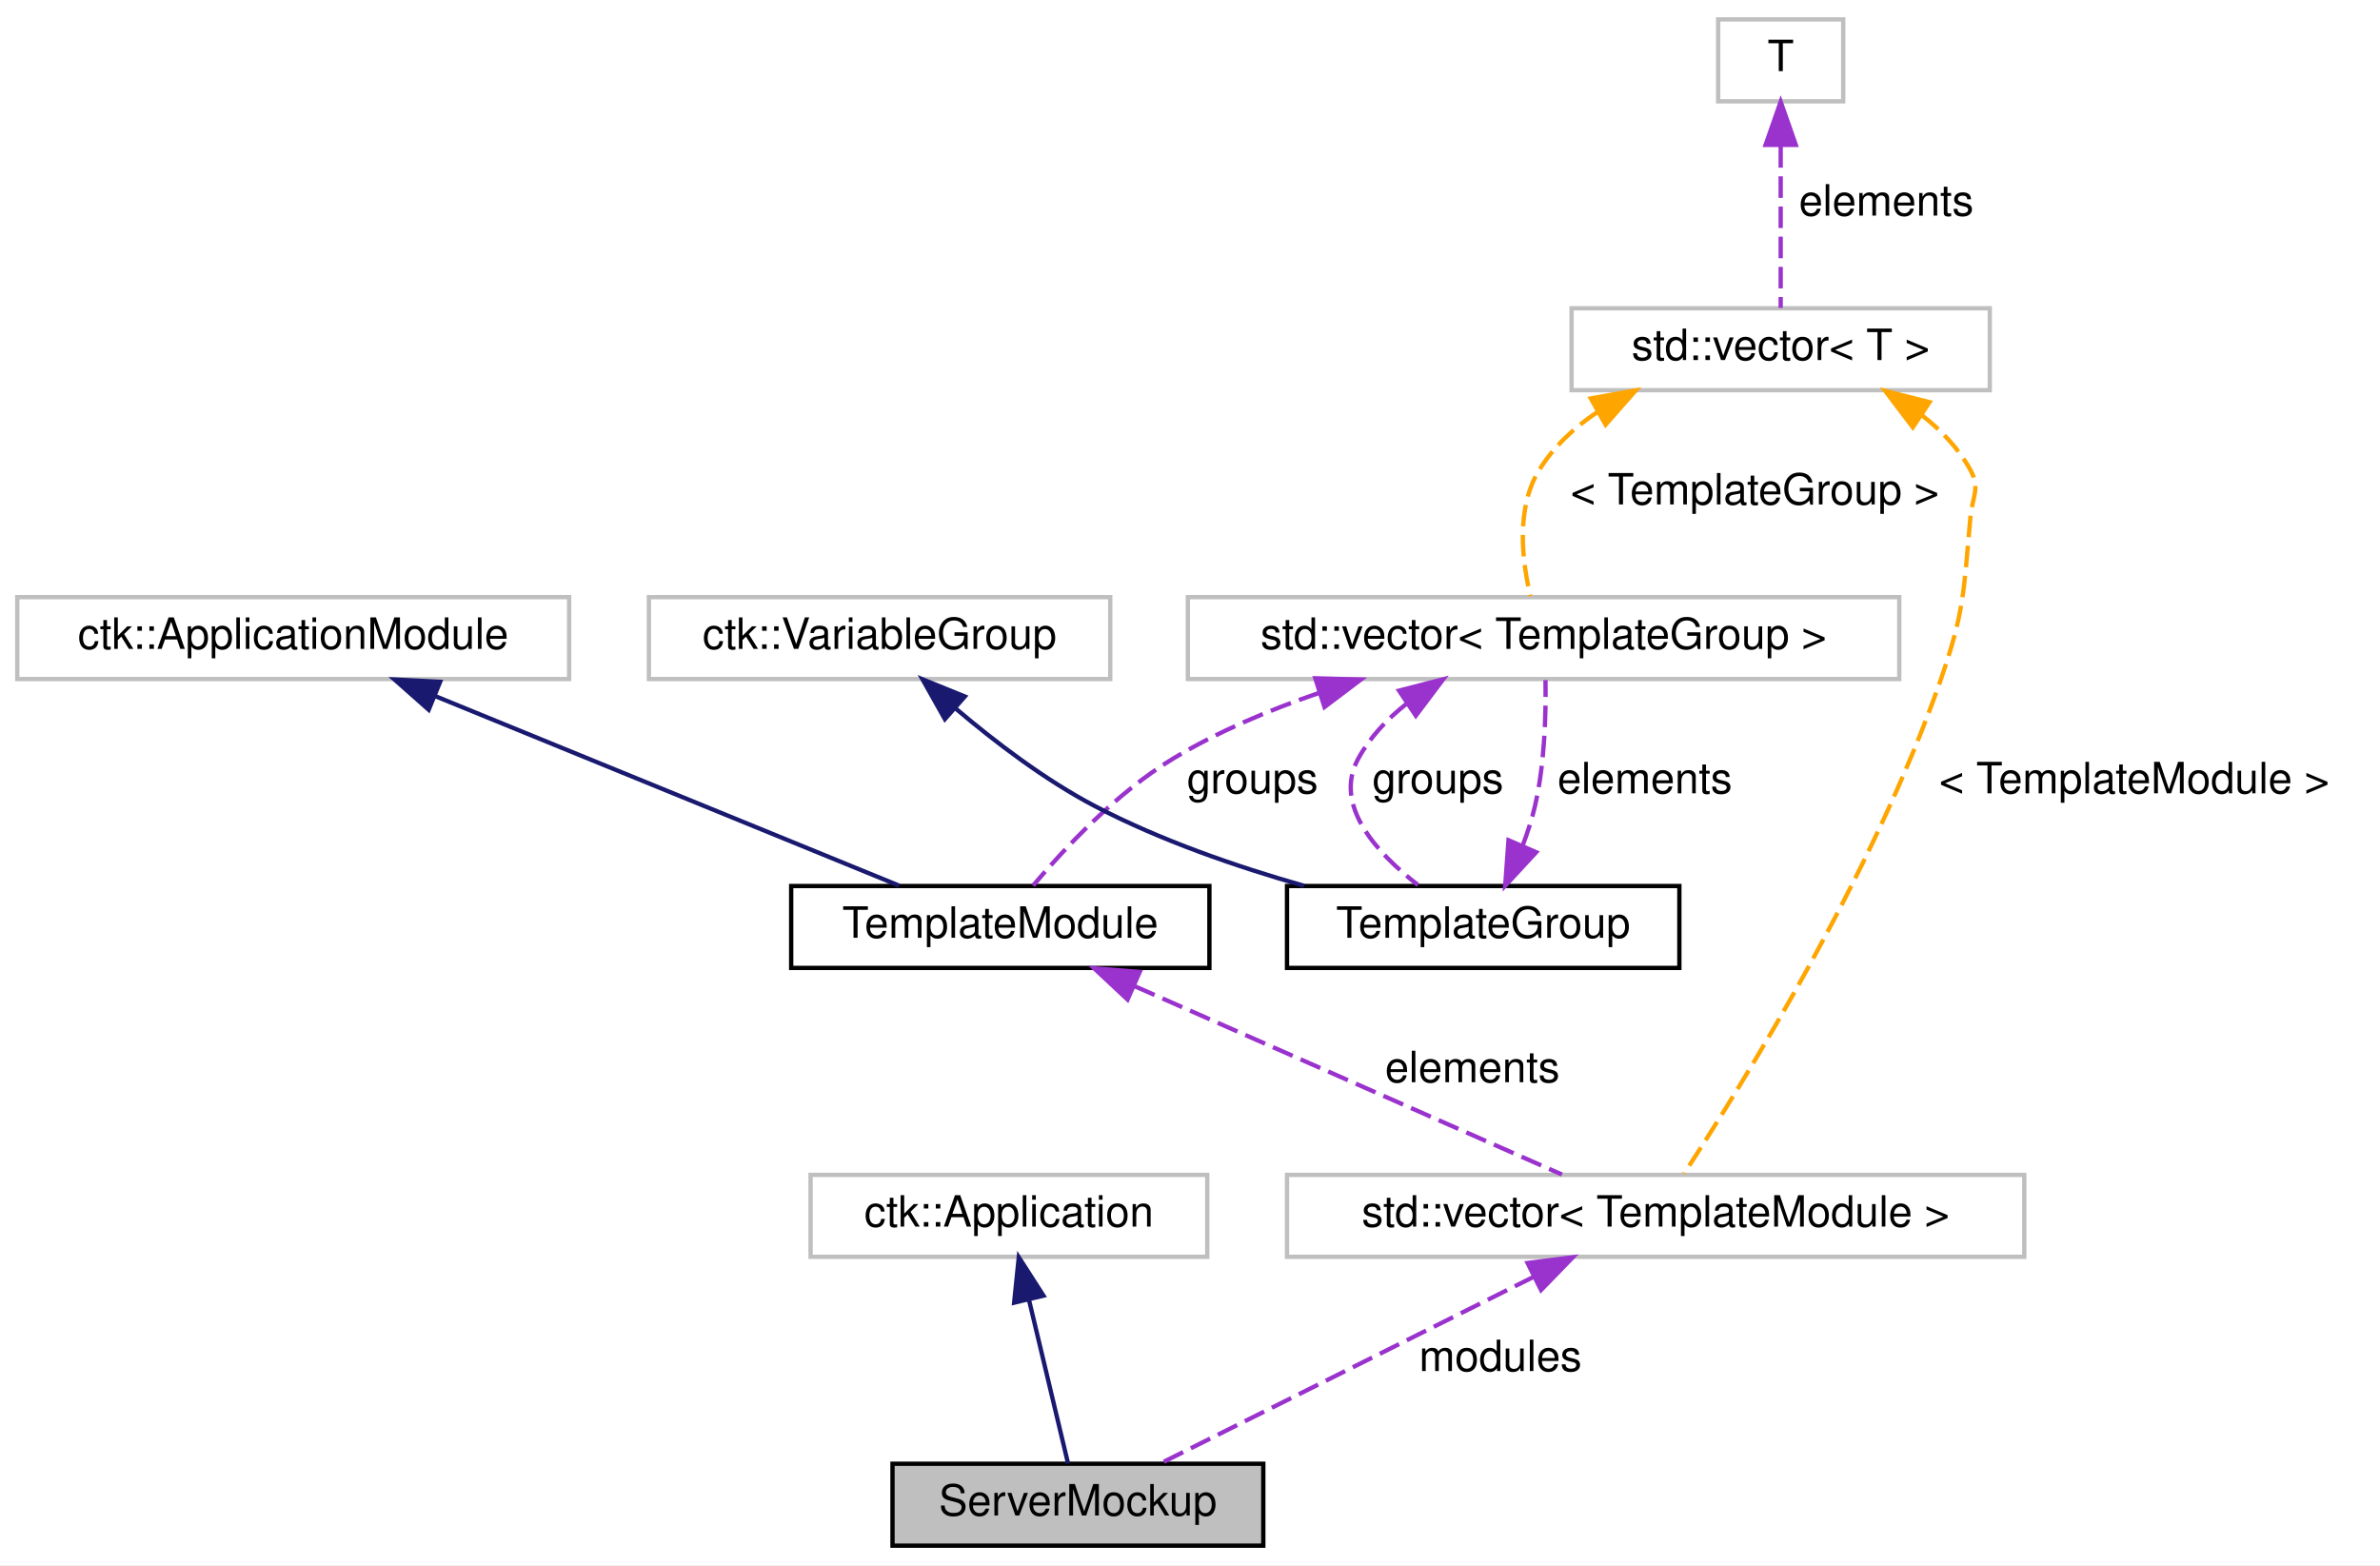
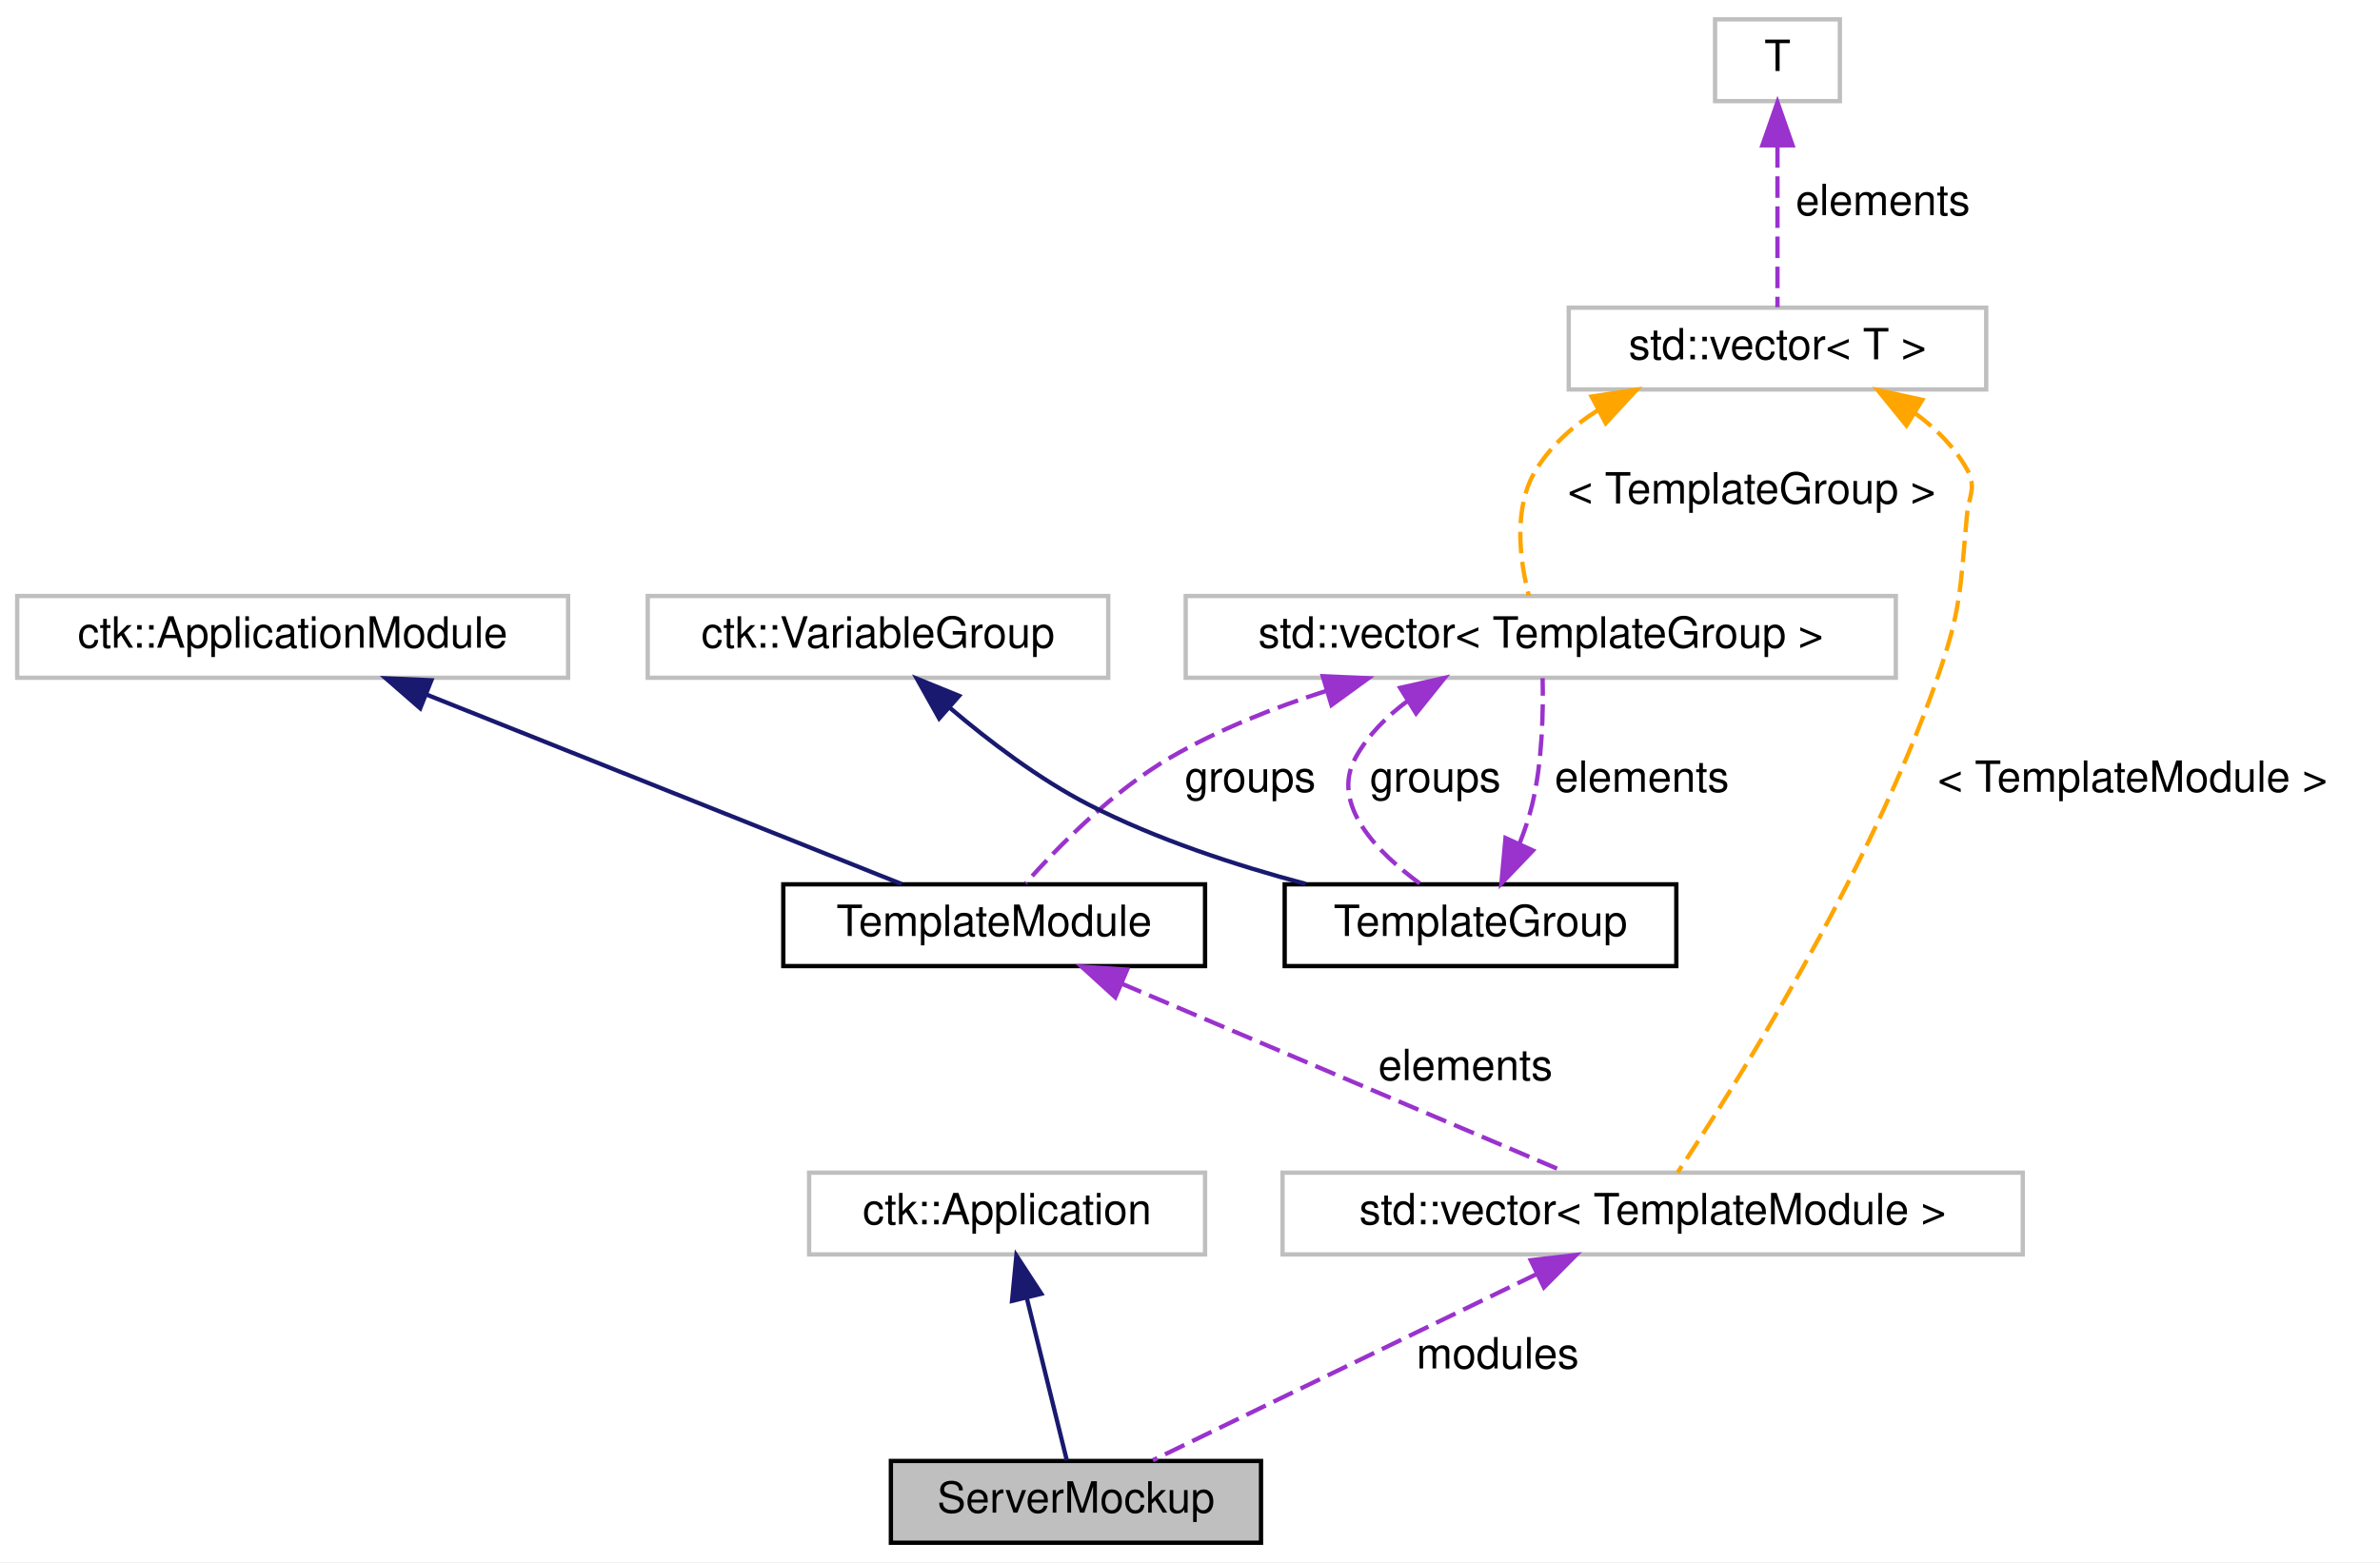
- <svg xmlns="http://www.w3.org/2000/svg" xmlns:xlink="http://www.w3.org/1999/xlink" width="552pt" height="363pt" viewBox="0.00 0.00 552.00 363.00">
+ <svg xmlns="http://www.w3.org/2000/svg" xmlns:xlink="http://www.w3.org/1999/xlink" width="553pt" height="363pt" viewBox="0.00 0.00 553.00 363.00">
  <g id="graph0" class="graph" transform="scale(1 1) rotate(0) translate(4 359)">
-     <polygon fill="#ffffff" stroke="transparent" points="-4,4 -4,-359 548,-359 548,4 -4,4" />
+     <polygon fill="white" stroke="transparent" points="-4,4 -4,-359 549,-359 549,4 -4,4" />
    <g id="node1" class="node">
-       <polygon fill="#bfbfbf" stroke="#000000" points="203,-.5 203,-19.5 289,-19.5 289,-.5 203,-.5" />
-       <text text-anchor="middle" x="246" y="-7.5" font-family="Helvetica,sans-Serif" font-size="10.00" fill="#000000">ServerMockup</text>
+       <g id="a_node1">
+         <a xlink:title=" ">
+           <polygon fill="#bfbfbf" stroke="black" points="203,-0.5 203,-19.5 289,-19.5 289,-0.5 203,-0.5" />
+           <text text-anchor="middle" x="246" y="-7.5" font-family="Helvetica,sans-Serif" font-size="10.00">ServerMockup</text>
+         </a>
+       </g>
    </g>
    <g id="node2" class="node">
-       <polygon fill="#ffffff" stroke="#bfbfbf" points="184,-67.5 184,-86.5 276,-86.5 276,-67.5 184,-67.5" />
-       <text text-anchor="middle" x="230" y="-74.5" font-family="Helvetica,sans-Serif" font-size="10.00" fill="#000000">ctk::Application</text>
+       <g id="a_node2">
+         <a xlink:title=" ">
+           <polygon fill="white" stroke="#bfbfbf" points="184,-67.5 184,-86.5 276,-86.5 276,-67.5 184,-67.5" />
+           <text text-anchor="middle" x="230" y="-74.5" font-family="Helvetica,sans-Serif" font-size="10.00">ctk::Application</text>
+         </a>
+       </g>
    </g>
    <g id="edge1" class="edge">
-       <path fill="none" stroke="#191970" d="M234.66,-57.486C237.635,-45.029 241.361,-29.426 243.712,-19.582" />
-       <polygon fill="#191970" stroke="#191970" points="231.211,-56.861 232.292,-67.4 238.019,-58.487 231.211,-56.861" />
+       <path fill="none" stroke="midnightblue" d="M234.57,-57.41C237.63,-44.99 241.52,-29.22 243.88,-19.63" />
+       <polygon fill="midnightblue" stroke="midnightblue" points="231.15,-56.69 232.16,-67.23 237.95,-58.36 231.15,-56.69" />
    </g>
    <g id="node3" class="node">
-       <polygon fill="#ffffff" stroke="#bfbfbf" points="294.5,-67.5 294.5,-86.5 465.5,-86.5 465.5,-67.5 294.5,-67.5" />
-       <text text-anchor="middle" x="380" y="-74.5" font-family="Helvetica,sans-Serif" font-size="10.00" fill="#000000">std::vector&lt; TemplateModule &gt;</text>
+       <g id="a_node3">
+         <a xlink:title=" ">
+           <polygon fill="white" stroke="#bfbfbf" points="294,-67.5 294,-86.5 466,-86.5 466,-67.5 294,-67.5" />
+           <text text-anchor="middle" x="380" y="-74.5" font-family="Helvetica,sans-Serif" font-size="10.00">std::vector&lt; TemplateModule &gt;</text>
+         </a>
+       </g>
    </g>
    <g id="edge2" class="edge">
-       <path fill="none" stroke="#9a32cd" stroke-dasharray="5,2" d="M351.803,-62.901C325.778,-49.889 287.835,-30.917 265.163,-19.582" />
-       <polygon fill="#9a32cd" stroke="#9a32cd" points="350.291,-66.059 360.801,-67.4 353.422,-59.798 350.291,-66.059" />
-       <text text-anchor="middle" x="344" y="-41" font-family="Helvetica,sans-Serif" font-size="10.00" fill="#000000"> modules</text>
+       <path fill="none" stroke="#9a32cd" stroke-dasharray="5,2" d="M353.08,-62.94C326.54,-50.07 286.73,-30.76 263.87,-19.67" />
+       <polygon fill="#9a32cd" stroke="#9a32cd" points="351.68,-66.15 362.21,-67.37 354.74,-59.85 351.68,-66.15" />
+       <text text-anchor="middle" x="344" y="-41" font-family="Helvetica,sans-Serif" font-size="10.00"> modules</text>
    </g>
    <g id="node4" class="node">
      <g id="a_node4">
-         <a xlink:href="struct_template_module.html" target="_top" xlink:title="This module holds all control system variables read from the input xml file. ">
-           <polygon fill="#ffffff" stroke="#000000" points="179.5,-134.5 179.5,-153.5 276.5,-153.5 276.5,-134.5 179.5,-134.5" />
-           <text text-anchor="middle" x="228" y="-141.5" font-family="Helvetica,sans-Serif" font-size="10.00" fill="#000000">TemplateModule</text>
+         <a xlink:href="struct_template_module.html" target="_top" xlink:title="This module holds all control system variables read from the input xml file.">
+           <polygon fill="white" stroke="black" points="178,-134.5 178,-153.5 276,-153.5 276,-134.5 178,-134.5" />
+           <text text-anchor="middle" x="227" y="-141.5" font-family="Helvetica,sans-Serif" font-size="10.00">TemplateModule</text>
        </a>
      </g>
    </g>
    <g id="edge3" class="edge">
-       <path fill="none" stroke="#9a32cd" stroke-dasharray="5,2" d="M259.211,-130.242C288.749,-117.222 332.32,-98.017 358.262,-86.582" />
-       <polygon fill="#9a32cd" stroke="#9a32cd" points="257.517,-127.164 249.778,-134.4 260.34,-133.57 257.517,-127.164" />
-       <text text-anchor="middle" x="337.5" y="-108" font-family="Helvetica,sans-Serif" font-size="10.00" fill="#000000"> elements</text>
+       <path fill="none" stroke="#9a32cd" stroke-dasharray="5,2" d="M256.54,-130.45C286.84,-117.58 333.15,-97.9 359.6,-86.67" />
+       <polygon fill="#9a32cd" stroke="#9a32cd" points="255.15,-127.24 247.32,-134.37 257.89,-133.68 255.15,-127.24" />
+       <text text-anchor="middle" x="336.5" y="-108" font-family="Helvetica,sans-Serif" font-size="10.00"> elements</text>
    </g>
    <g id="node5" class="node">
-       <polygon fill="#ffffff" stroke="#bfbfbf" points="0,-201.5 0,-220.5 128,-220.5 128,-201.5 0,-201.5" />
-       <text text-anchor="middle" x="64" y="-208.5" font-family="Helvetica,sans-Serif" font-size="10.00" fill="#000000">ctk::ApplicationModule</text>
+       <g id="a_node5">
+         <a xlink:title=" ">
+           <polygon fill="white" stroke="#bfbfbf" points="0,-201.5 0,-220.5 128,-220.5 128,-201.5 0,-201.5" />
+           <text text-anchor="middle" x="64" y="-208.5" font-family="Helvetica,sans-Serif" font-size="10.00">ctk::ApplicationModule</text>
+         </a>
+       </g>
    </g>
    <g id="edge4" class="edge">
-       <path fill="none" stroke="#191970" d="M96.847,-197.581C128.726,-184.557 176.313,-165.116 204.546,-153.582" />
-       <polygon fill="#191970" stroke="#191970" points="95.431,-194.379 87.497,-201.4 98.078,-200.859 95.431,-194.379" />
+       <path fill="none" stroke="midnightblue" d="M95.08,-197.6C127.45,-184.7 177.28,-164.83 205.52,-153.56" />
+       <polygon fill="midnightblue" stroke="midnightblue" points="93.64,-194.41 85.65,-201.37 96.23,-200.92 93.64,-194.41" />
    </g>
    <g id="node6" class="node">
-       <polygon fill="#ffffff" stroke="#bfbfbf" points="271.5,-201.5 271.5,-220.5 436.5,-220.5 436.5,-201.5 271.5,-201.5" />
-       <text text-anchor="middle" x="354" y="-208.5" font-family="Helvetica,sans-Serif" font-size="10.00" fill="#000000">std::vector&lt; TemplateGroup &gt;</text>
+       <g id="a_node6">
+         <a xlink:title=" ">
+           <polygon fill="white" stroke="#bfbfbf" points="271.5,-201.5 271.5,-220.5 436.5,-220.5 436.5,-201.5 271.5,-201.5" />
+           <text text-anchor="middle" x="354" y="-208.5" font-family="Helvetica,sans-Serif" font-size="10.00">std::vector&lt; TemplateGroup &gt;</text>
+         </a>
+       </g>
    </g>
    <g id="edge5" class="edge">
-       <path fill="none" stroke="#9a32cd" stroke-dasharray="5,2" d="M301.992,-198.303C290.356,-194.325 278.393,-189.283 268,-183 255.052,-175.172 243.031,-162.403 235.615,-153.62" />
-       <polygon fill="#9a32cd" stroke="#9a32cd" points="301.056,-201.678 311.647,-201.398 303.193,-195.012 301.056,-201.678" />
-       <text text-anchor="middle" x="286.5" y="-175" font-family="Helvetica,sans-Serif" font-size="10.00" fill="#000000"> groups</text>
+       <path fill="none" stroke="#9a32cd" stroke-dasharray="5,2" d="M304.23,-198.47C291.93,-194.53 279.11,-189.45 268,-183 254.57,-175.21 241.91,-162.31 234.31,-153.74" />
+       <polygon fill="#9a32cd" stroke="#9a32cd" points="303.35,-201.86 313.94,-201.39 305.37,-195.16 303.35,-201.86" />
+       <text text-anchor="middle" x="286.5" y="-175" font-family="Helvetica,sans-Serif" font-size="10.00"> groups</text>
    </g>
    <g id="node7" class="node">
      <g id="a_node7">
-         <a xlink:href="struct_template_group.html" target="_top" xlink:title="This group is used to build the hierarchy read from the xml file. ">
-           <polygon fill="#ffffff" stroke="#000000" points="294.5,-134.5 294.5,-153.5 385.5,-153.5 385.5,-134.5 294.5,-134.5" />
-           <text text-anchor="middle" x="340" y="-141.5" font-family="Helvetica,sans-Serif" font-size="10.00" fill="#000000">TemplateGroup</text>
+         <a xlink:href="struct_template_group.html" target="_top" xlink:title="This group is used to build the hierarchy read from the xml file.">
+           <polygon fill="white" stroke="black" points="294.5,-134.5 294.5,-153.5 385.5,-153.5 385.5,-134.5 294.5,-134.5" />
+           <text text-anchor="middle" x="340" y="-141.5" font-family="Helvetica,sans-Serif" font-size="10.00">TemplateGroup</text>
        </a>
      </g>
    </g>
    <g id="edge8" class="edge">
-       <path fill="none" stroke="#9a32cd" stroke-dasharray="5,2" d="M322.251,-195.791C317.732,-192.235 313.707,-187.993 311,-183 305.209,-172.319 315.109,-161.314 324.879,-153.729" />
-       <polygon fill="#9a32cd" stroke="#9a32cd" points="320.482,-198.819 330.741,-201.465 324.372,-192.999 320.482,-198.819" />
-       <text text-anchor="middle" x="329.5" y="-175" font-family="Helvetica,sans-Serif" font-size="10.00" fill="#000000"> groups</text>
+       <path fill="none" stroke="#9a32cd" stroke-dasharray="5,2" d="M323.16,-196.18C318.28,-192.6 313.9,-188.24 311,-183 304.98,-172.11 315.97,-160.93 326.1,-153.55" />
+       <polygon fill="#9a32cd" stroke="#9a32cd" points="321.33,-199.16 331.67,-201.48 325.03,-193.22 321.33,-199.16" />
+       <text text-anchor="middle" x="329.5" y="-175" font-family="Helvetica,sans-Serif" font-size="10.00"> groups</text>
    </g>
    <g id="edge6" class="edge">
-       <path fill="none" stroke="#9a32cd" stroke-dasharray="5,2" d="M349.179,-162.958C350.307,-165.927 351.305,-169.006 352,-172 354.269,-181.774 354.583,-193.282 354.444,-201.252" />
-       <polygon fill="#9a32cd" stroke="#9a32cd" points="352.292,-161.339 345.099,-153.561 345.871,-164.127 352.292,-161.339" />
-       <text text-anchor="middle" x="377.5" y="-175" font-family="Helvetica,sans-Serif" font-size="10.00" fill="#000000"> elements</text>
+       <path fill="none" stroke="#9a32cd" stroke-dasharray="5,2" d="M349.07,-162.98C350.24,-165.93 351.28,-169.01 352,-172 354.37,-181.89 354.61,-193.63 354.43,-201.42" />
+       <polygon fill="#9a32cd" stroke="#9a32cd" points="352.18,-161.36 344.85,-153.71 345.81,-164.26 352.18,-161.36" />
+       <text text-anchor="middle" x="377.5" y="-175" font-family="Helvetica,sans-Serif" font-size="10.00"> elements</text>
    </g>
    <g id="node8" class="node">
-       <polygon fill="#ffffff" stroke="#bfbfbf" points="146.5,-201.5 146.5,-220.5 253.5,-220.5 253.5,-201.5 146.5,-201.5" />
-       <text text-anchor="middle" x="200" y="-208.5" font-family="Helvetica,sans-Serif" font-size="10.00" fill="#000000">ctk::VariableGroup</text>
+       <g id="a_node8">
+         <a xlink:title=" ">
+           <polygon fill="white" stroke="#bfbfbf" points="146.5,-201.5 146.5,-220.5 253.5,-220.5 253.5,-201.5 146.5,-201.5" />
+           <text text-anchor="middle" x="200" y="-208.5" font-family="Helvetica,sans-Serif" font-size="10.00">ctk::VariableGroup</text>
+         </a>
+       </g>
    </g>
    <g id="edge7" class="edge">
-       <path fill="none" stroke="#191970" d="M217.559,-194.75C226.686,-186.992 238.349,-178.095 250,-172 265.079,-164.111 282.76,-158.011 298.44,-153.548" />
-       <polygon fill="#191970" stroke="#191970" points="215.153,-192.205 209.962,-201.441 219.78,-197.458 215.153,-192.205" />
+       <path fill="none" stroke="midnightblue" d="M216.78,-194.45C225.78,-186.8 237.39,-177.96 249,-172 264.69,-163.95 283.16,-157.91 299.35,-153.61" />
+       <polygon fill="midnightblue" stroke="midnightblue" points="214.22,-192.05 209.04,-201.29 218.85,-197.3 214.22,-192.05" />
    </g>
    <g id="node9" class="node">
      <g id="a_node9">
-         <a xlink:title="STL class. ">
-           <polygon fill="#ffffff" stroke="#bfbfbf" points="360.5,-268.5 360.5,-287.5 457.5,-287.5 457.5,-268.5 360.5,-268.5" />
-           <text text-anchor="middle" x="409" y="-275.5" font-family="Helvetica,sans-Serif" font-size="10.00" fill="#000000">std::vector&lt; T &gt;</text>
+         <a xlink:title=" ">
+           <polygon fill="white" stroke="#bfbfbf" points="360.5,-268.5 360.5,-287.5 457.5,-287.5 457.5,-268.5 360.5,-268.5" />
+           <text text-anchor="middle" x="409" y="-275.5" font-family="Helvetica,sans-Serif" font-size="10.00">std::vector&lt; T &gt;</text>
        </a>
      </g>
    </g>
    <g id="edge11" class="edge">
-       <path fill="none" stroke="#ffa500" stroke-dasharray="5,2" d="M441.745,-262.694C446.261,-259.168 450.277,-254.961 453,-250 455.353,-245.714 453.445,-243.869 453,-239 451.438,-221.898 451.656,-217.215 446,-201 430.256,-155.868 399.932,-107.158 386.582,-86.804" />
-       <polygon fill="#ffa500" stroke="#ffa500" points="439.654,-259.882 433.25,-268.322 443.519,-265.717 439.654,-259.882" />
-       <text text-anchor="middle" x="491" y="-175" font-family="Helvetica,sans-Serif" font-size="10.00" fill="#000000"> &lt; TemplateModule &gt;</text>
+       <path fill="none" stroke="orange" stroke-dasharray="5,2" d="M440.82,-263.09C445.71,-259.54 450.08,-255.21 453,-250 455.39,-245.73 453.44,-243.87 453,-239 451.44,-221.9 451.68,-217.21 446,-201 429.96,-155.26 398.7,-105.92 385.79,-86.52" />
+       <polygon fill="orange" stroke="orange" points="438.97,-260.12 432.3,-268.35 442.65,-266.08 438.97,-260.12" />
+       <text text-anchor="middle" x="491.5" y="-175" font-family="Helvetica,sans-Serif" font-size="10.00"> &lt; TemplateModule &gt;</text>
    </g>
    <g id="edge9" class="edge">
-       <path fill="none" stroke="#ffa500" stroke-dasharray="5,2" d="M366.559,-263.479C361.174,-259.893 356.375,-255.461 353,-250 347.588,-241.243 348.955,-229.136 350.959,-220.744" />
-       <polygon fill="#ffa500" stroke="#ffa500" points="364.954,-266.592 375.385,-268.446 368.387,-260.491 364.954,-266.592" />
-       <text text-anchor="middle" x="403" y="-242" font-family="Helvetica,sans-Serif" font-size="10.00" fill="#000000"> &lt; TemplateGroup &gt;</text>
+       <path fill="none" stroke="orange" stroke-dasharray="5,2" d="M367.13,-263.58C361.52,-260.03 356.5,-255.58 353,-250 347.45,-241.17 349.14,-228.76 351.23,-220.56" />
+       <polygon fill="orange" stroke="orange" points="365.82,-266.85 376.29,-268.44 369.1,-260.66 365.82,-266.85" />
+       <text text-anchor="middle" x="403" y="-242" font-family="Helvetica,sans-Serif" font-size="10.00"> &lt; TemplateGroup &gt;</text>
    </g>
    <g id="node10" class="node">
-       <polygon fill="#ffffff" stroke="#bfbfbf" points="394.5,-335.5 394.5,-354.5 423.5,-354.5 423.5,-335.5 394.5,-335.5" />
-       <text text-anchor="middle" x="409" y="-342.5" font-family="Helvetica,sans-Serif" font-size="10.00" fill="#000000">T</text>
+       <g id="a_node10">
+         <a xlink:title=" ">
+           <polygon fill="white" stroke="#bfbfbf" points="394.5,-335.5 394.5,-354.5 423.5,-354.5 423.5,-335.5 394.5,-335.5" />
+           <text text-anchor="middle" x="409" y="-342.5" font-family="Helvetica,sans-Serif" font-size="10.00">T</text>
+         </a>
+       </g>
    </g>
    <g id="edge10" class="edge">
-       <path fill="none" stroke="#9a32cd" stroke-dasharray="5,2" d="M409,-325.108C409,-312.714 409,-297.326 409,-287.582" />
-       <polygon fill="#9a32cd" stroke="#9a32cd" points="405.5,-325.401 409,-335.401 412.5,-325.401 405.5,-325.401" />
-       <text text-anchor="middle" x="433.5" y="-309" font-family="Helvetica,sans-Serif" font-size="10.00" fill="#000000"> elements</text>
+       <path fill="none" stroke="#9a32cd" stroke-dasharray="5,2" d="M409,-325.04C409,-312.67 409,-297.12 409,-287.63" />
+       <polygon fill="#9a32cd" stroke="#9a32cd" points="405.5,-325.23 409,-335.23 412.5,-325.23 405.5,-325.23" />
+       <text text-anchor="middle" x="433.5" y="-309" font-family="Helvetica,sans-Serif" font-size="10.00"> elements</text>
    </g>
  </g>
</svg>
